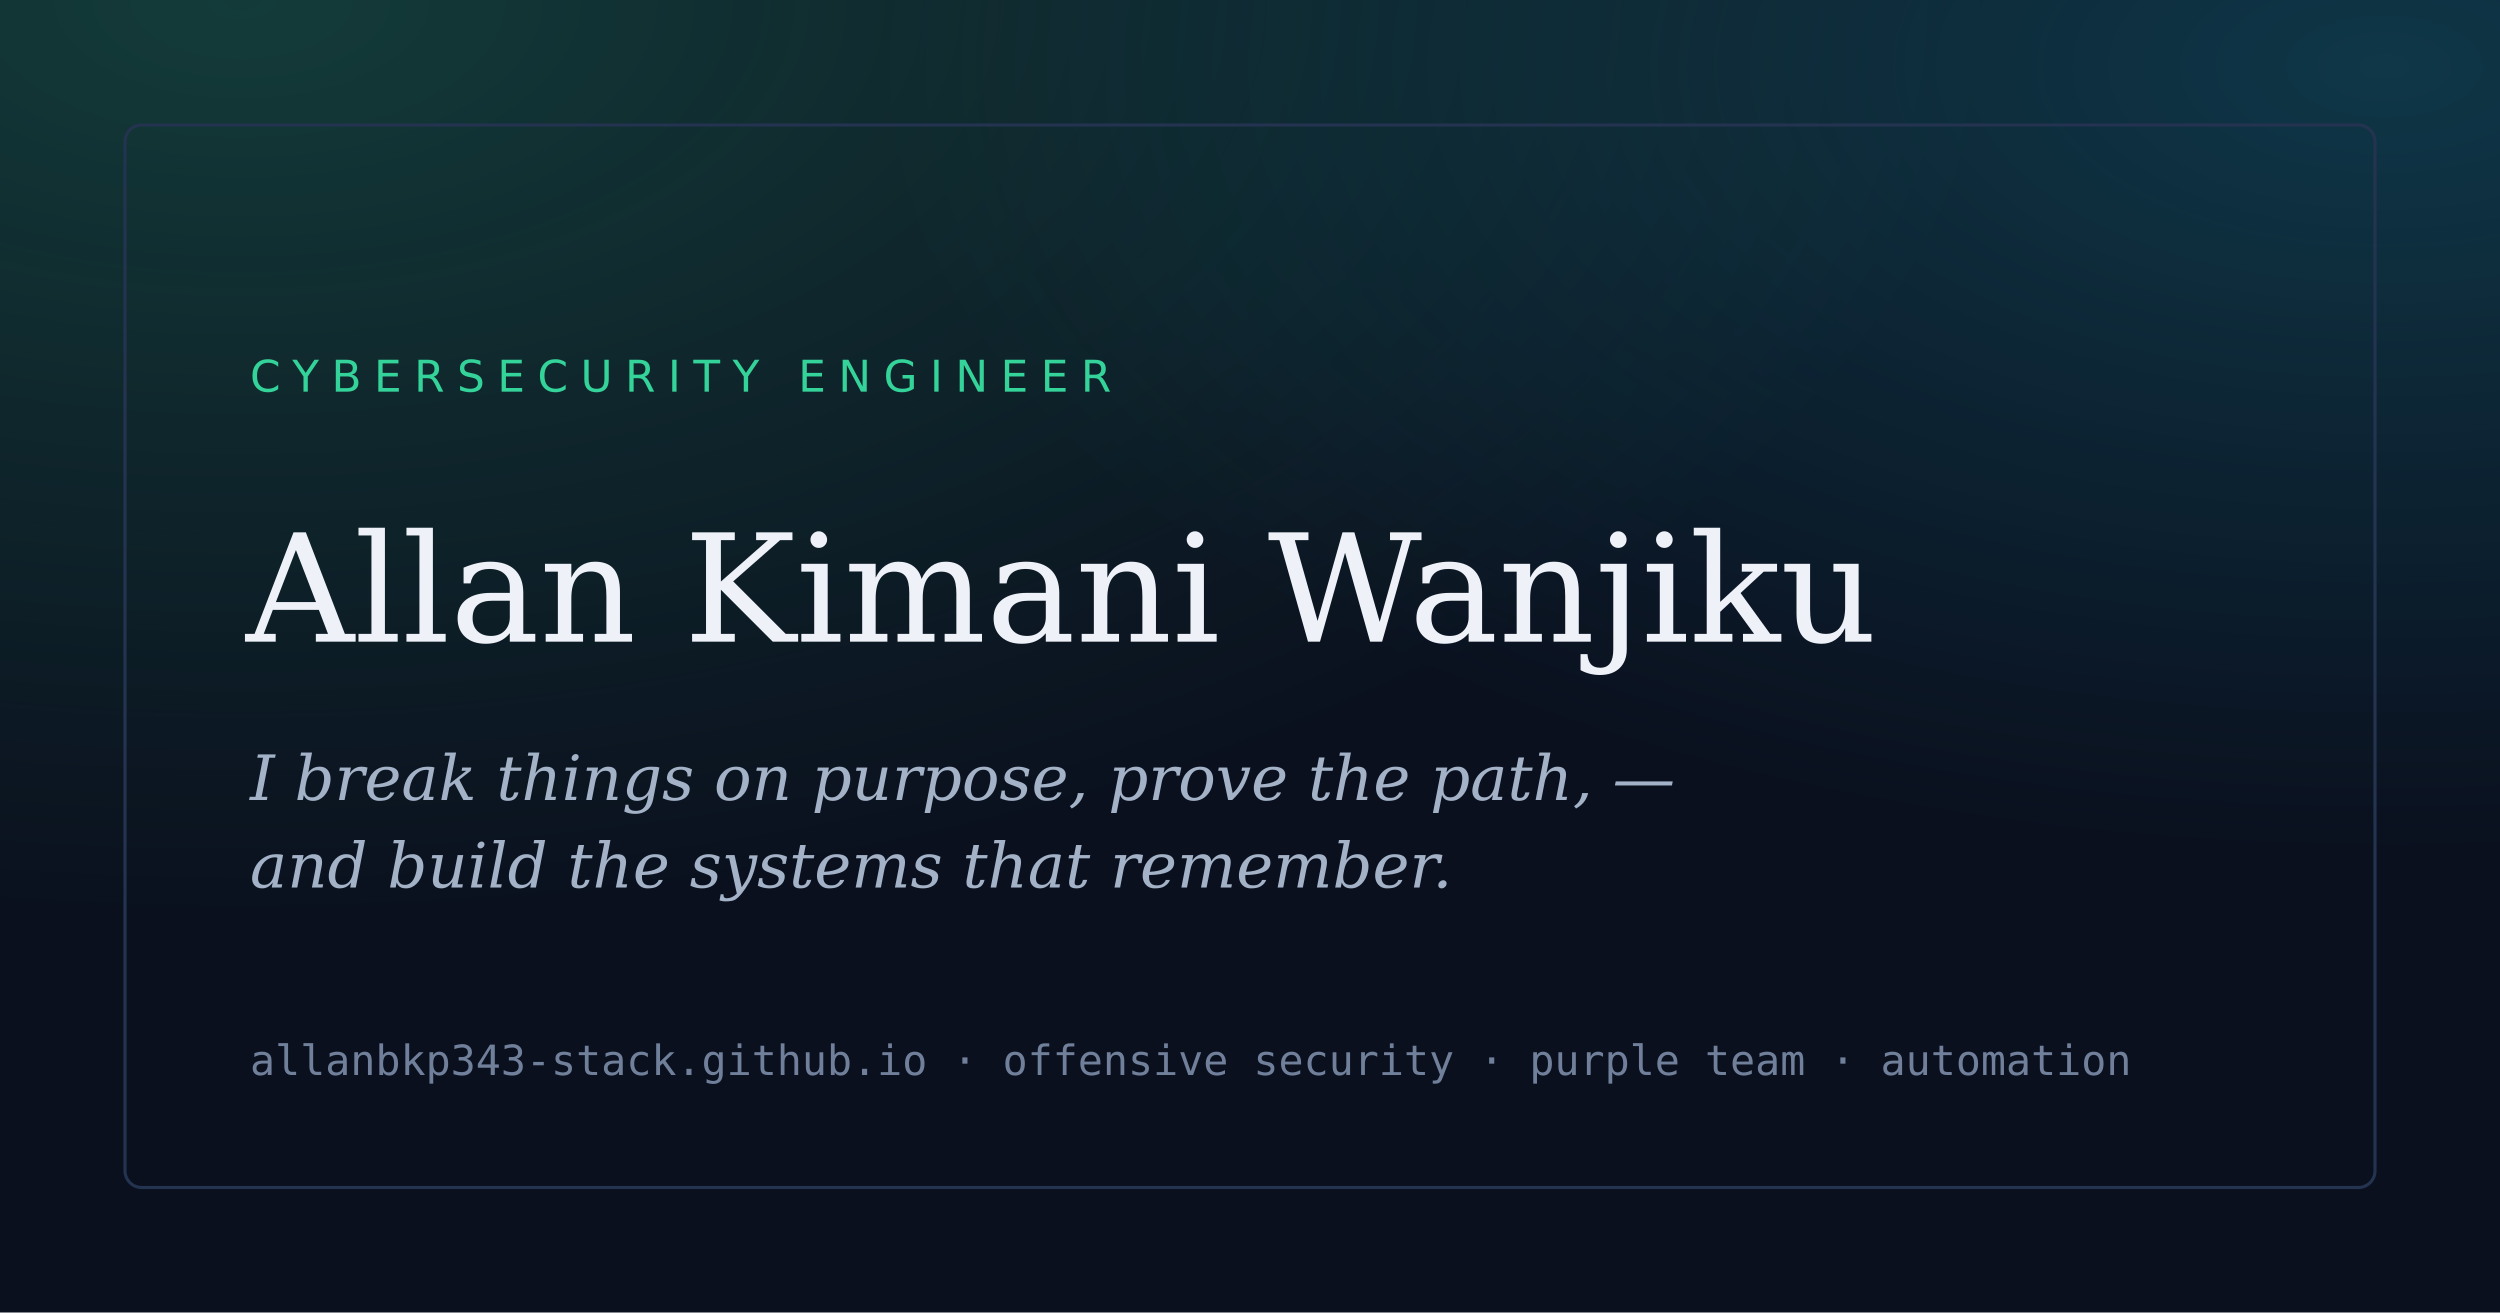
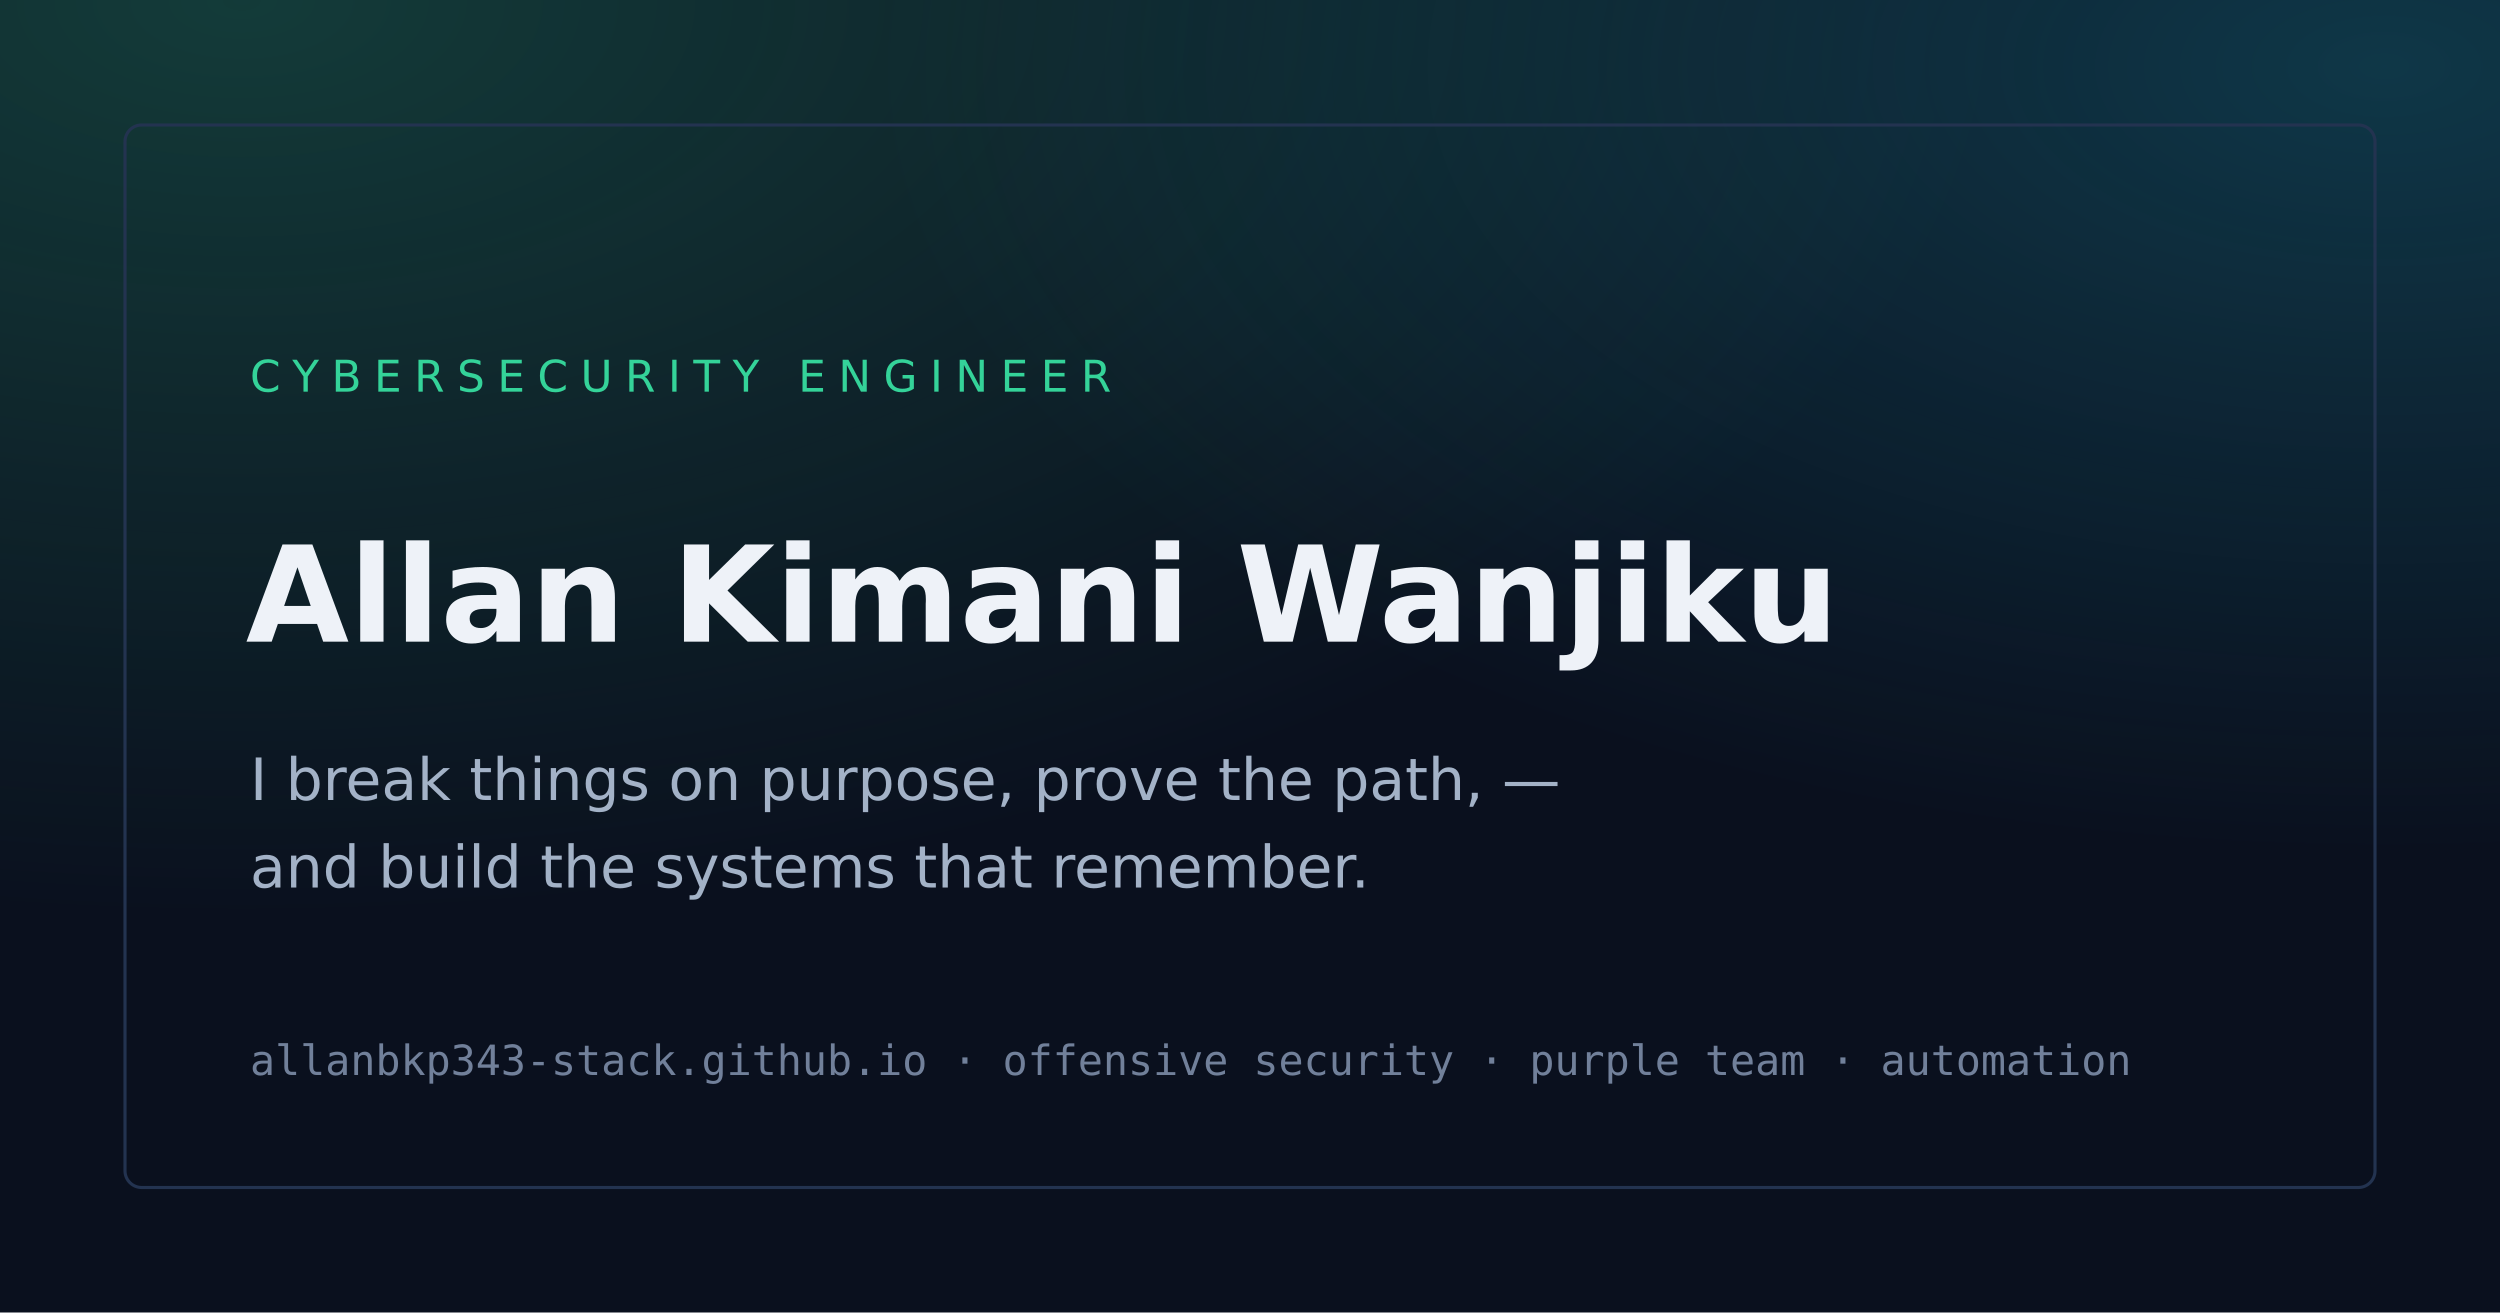
<svg xmlns="http://www.w3.org/2000/svg" width="1200" height="630" viewBox="0 0 1200 630">
  <defs>
    <linearGradient id="g1" x1="0" y1="0" x2="1" y2="0">
      <stop offset="0" stop-color="#34d399" />
      <stop offset="1" stop-color="#22d3ee" />
    </linearGradient>
    <radialGradient id="glowA" cx="0.1" cy="0" r="0.7">
      <stop offset="0" stop-color="#34d399" stop-opacity="0.22" />
      <stop offset="1" stop-color="#34d399" stop-opacity="0" />
    </radialGradient>
    <radialGradient id="glowB" cx="0.95" cy="0.05" r="0.6">
      <stop offset="0" stop-color="#22d3ee" stop-opacity="0.2" />
      <stop offset="1" stop-color="#22d3ee" stop-opacity="0" />
    </radialGradient>
  </defs>
  <rect width="1200" height="630" fill="#0a101e" />
  <rect width="1200" height="630" fill="url(#glowA)" />
  <rect width="1200" height="630" fill="url(#glowB)" />
  <rect x="60" y="60" width="1080" height="510" rx="8" fill="none" stroke="#233350" stroke-width="1.5" />
  <line x1="120" y1="196" x2="308" y2="196" stroke="url(#g1)" stroke-width="3" />
  <text x="120" y="188" font-family="DejaVu Sans,Helvetica,Arial,sans-serif" font-size="21" letter-spacing="6" fill="#34d399">CYBERSECURITY ENGINEER</text>
-   <text x="118" y="308" font-family="DejaVu Serif,Georgia,serif" font-size="72" fill="#eef2f8">Allan Kimani Wanjiku</text>
-   <text x="120" y="384" font-family="DejaVu Serif,Georgia,serif" font-style="italic" font-size="30" fill="#a3b2c7">I break things on purpose, prove the path, —</text>
-   <text x="120" y="426" font-family="DejaVu Serif,Georgia,serif" font-style="italic" font-size="30" fill="#a3b2c7">and build the systems that remember.</text>
+   <text x="118" y="308" font-family="DejaVu Sans,Helvetica,Arial,sans-serif" font-weight="bold" font-size="64" fill="#eef2f8">Allan Kimani Wanjiku</text>
+   <text x="120" y="384" font-family="DejaVu Sans,Helvetica,Arial,sans-serif" font-size="28" fill="#a3b2c7">I break things on purpose, prove the path, —</text>
+   <text x="120" y="426" font-family="DejaVu Sans,Helvetica,Arial,sans-serif" font-size="28" fill="#a3b2c7">and build the systems that remember.</text>
  <text x="120" y="516" font-family="DejaVu Sans Mono,Courier,monospace" font-size="20" fill="#71809a">allanbkp343-stack.github.io · offensive security · purple team · automation</text>
</svg>
